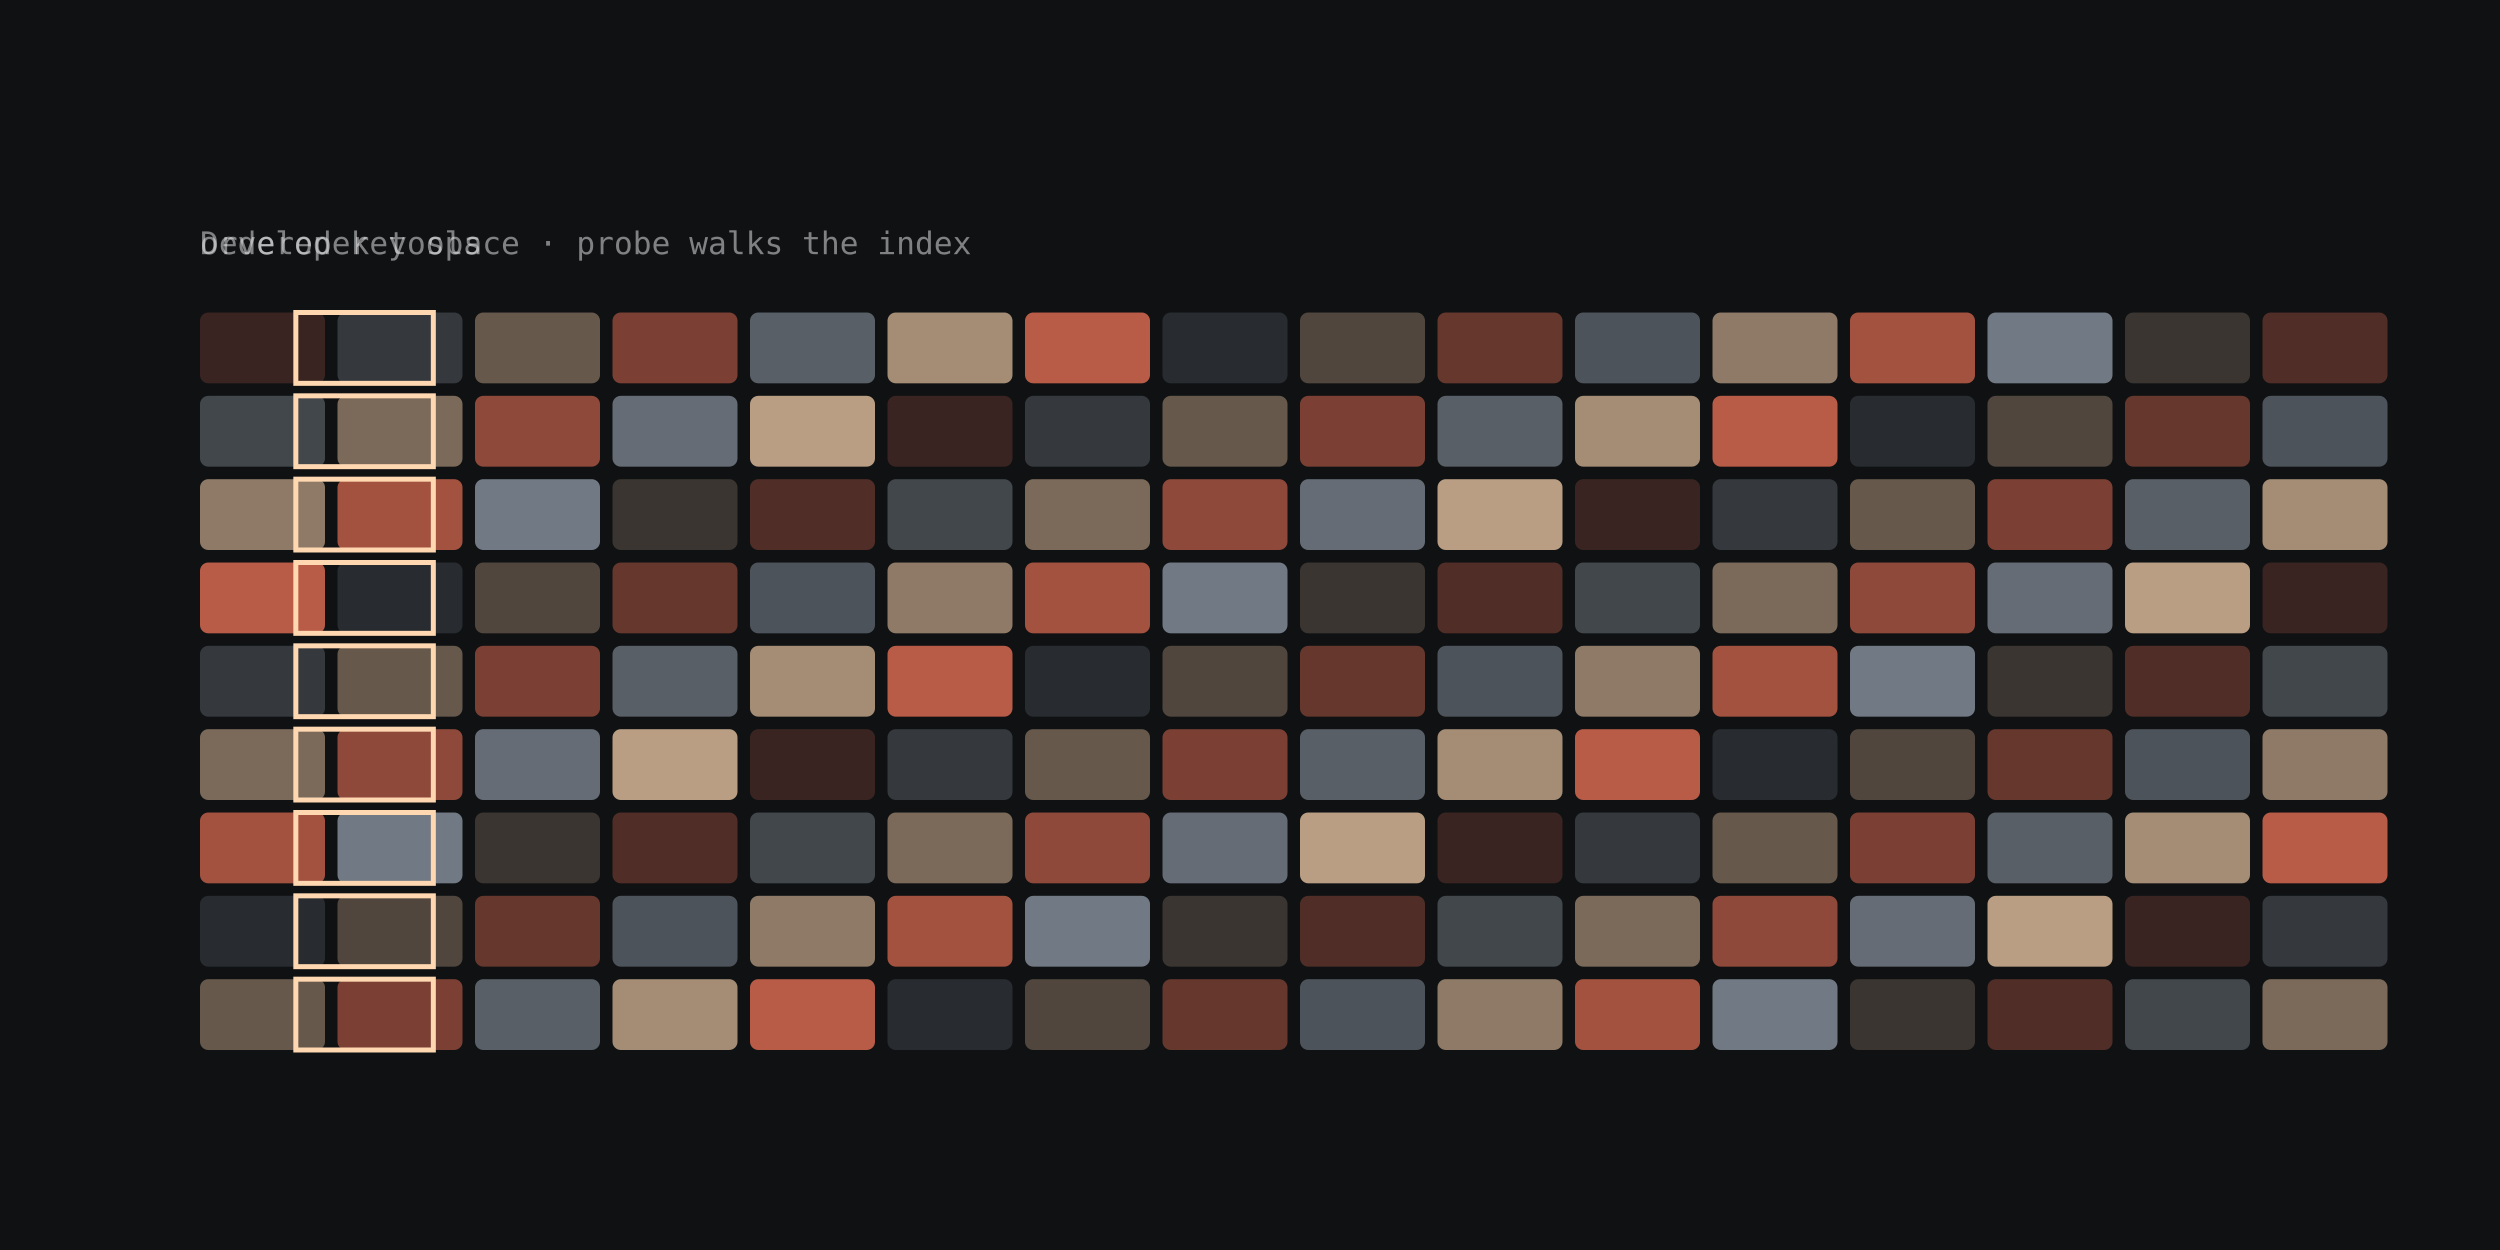
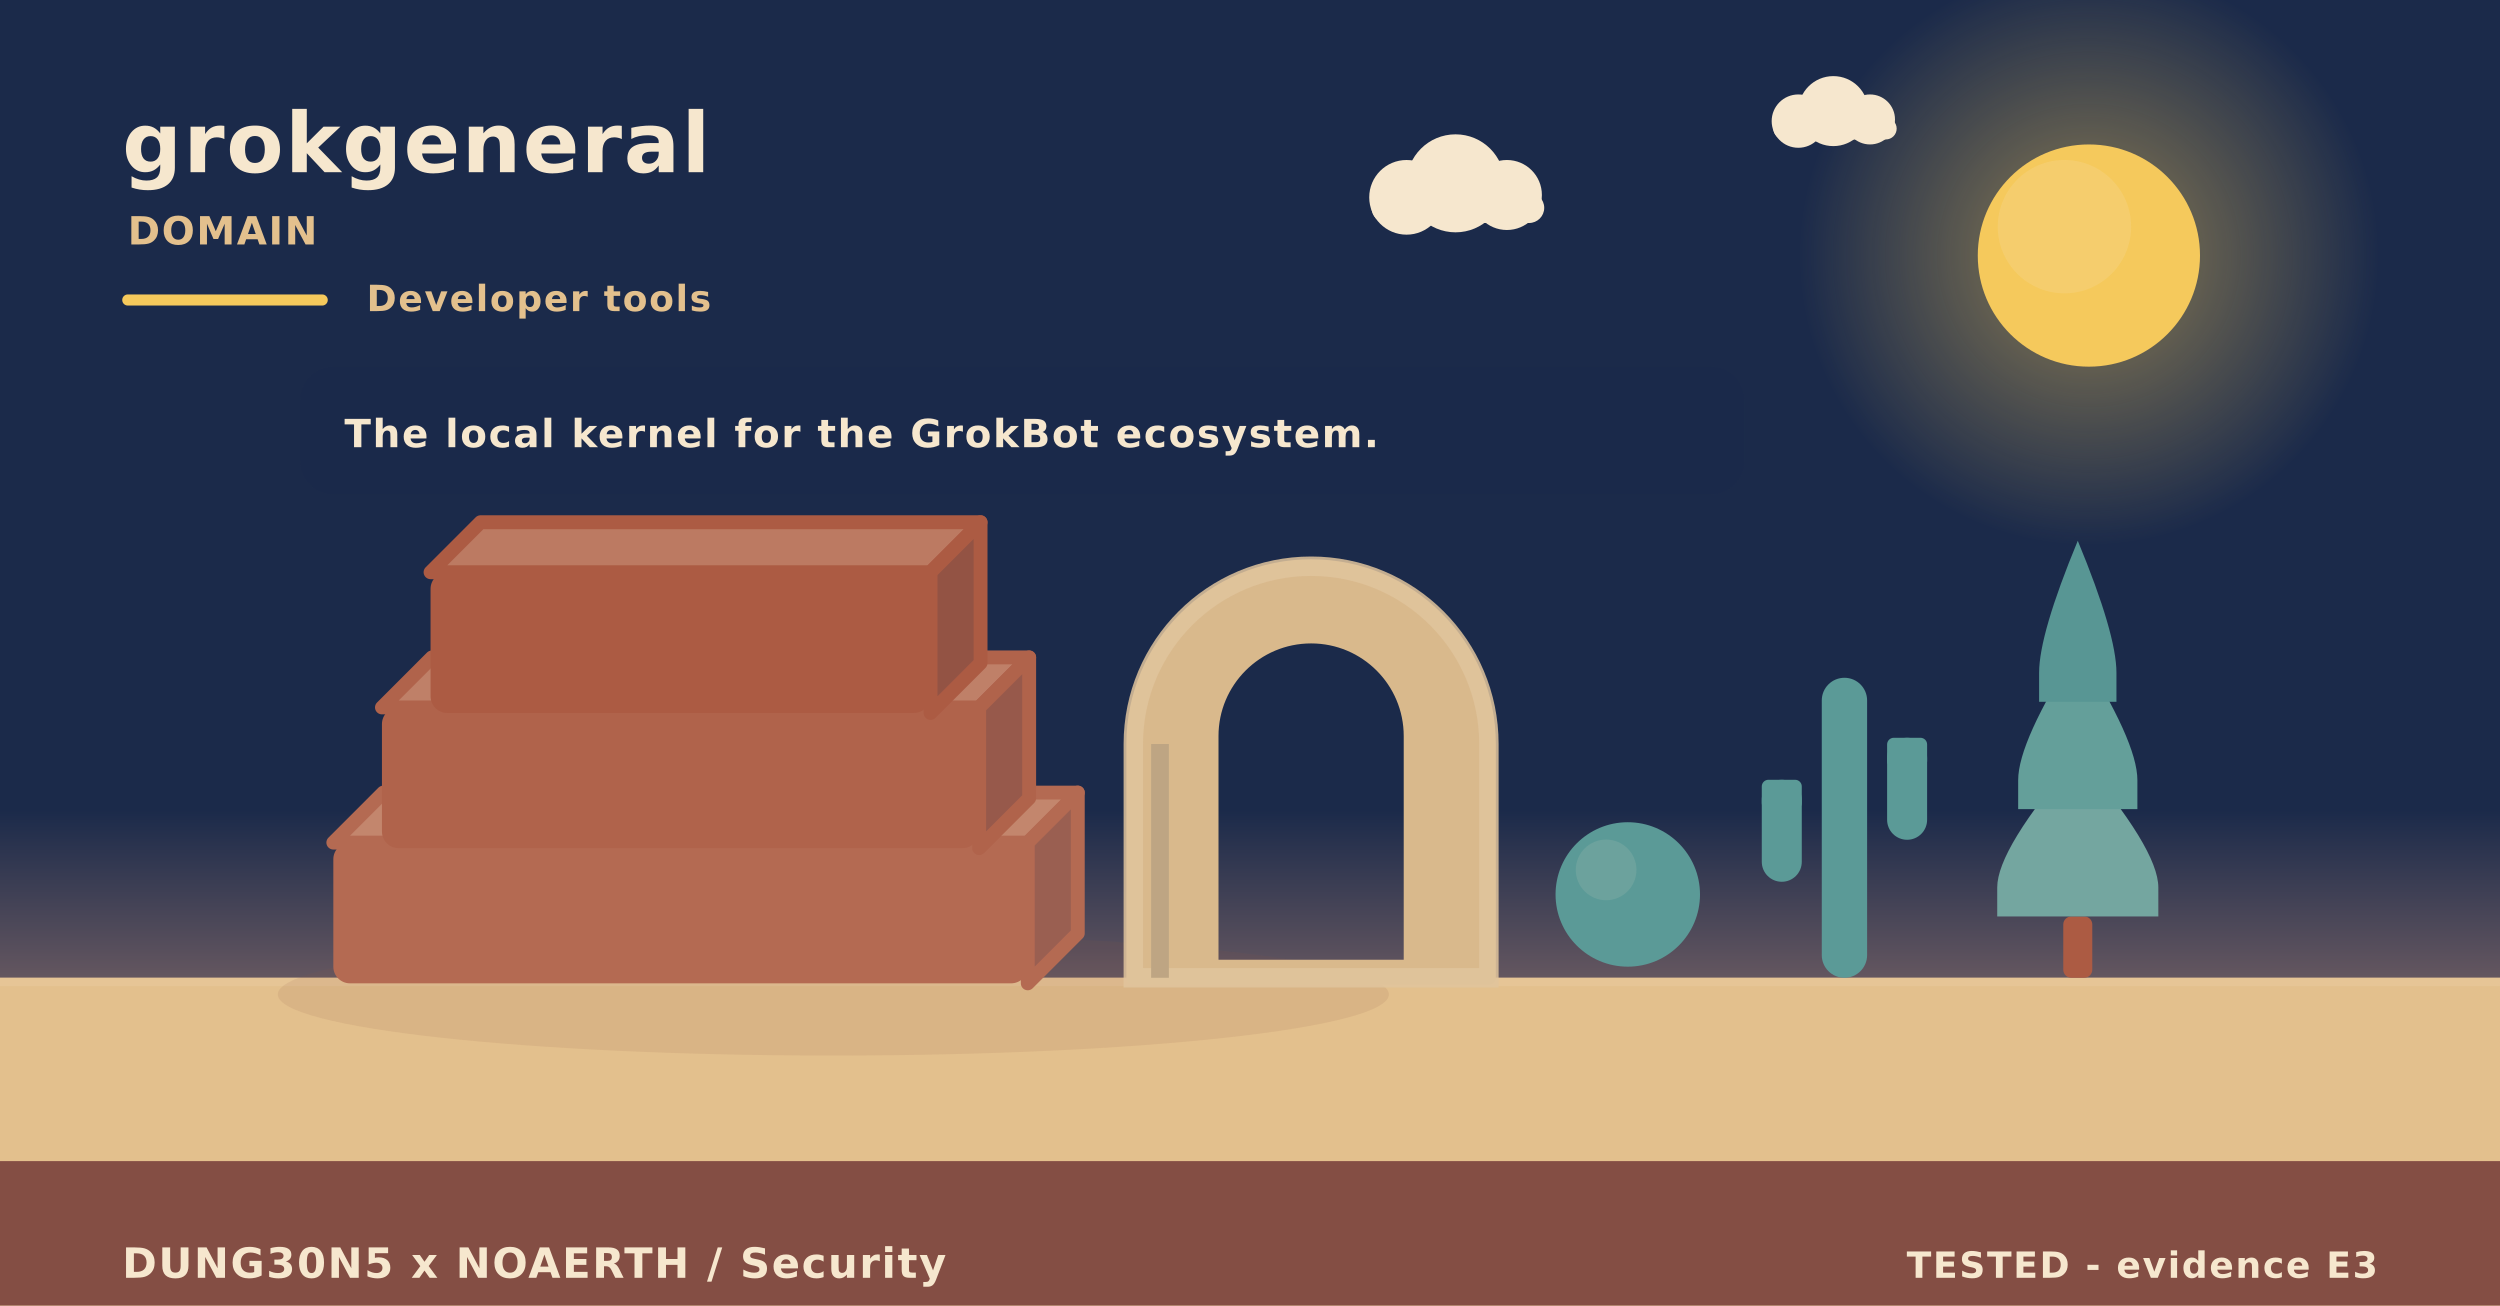
- <svg xmlns="http://www.w3.org/2000/svg" viewBox="0 0 1200 600" width="1200" height="600" role="img" aria-label="grokgeneral domain model">
-   <rect width="1200" height="600" fill="#0f1113" />
-   <defs>
-     <linearGradient id="gd" x1="0" y1="0" x2="1" y2="1">
-       <stop offset="0%" stop-color="#ff7a5c" />
-       <stop offset="100%" stop-color="#9aa5b1" />
-     </linearGradient>
-   </defs>
-   <rect x="96.00" y="150.00" width="60.00" height="34.00" rx="4.00" fill="#ff7a5c" opacity="0.18" />
-   <rect x="162.00" y="150.00" width="60.00" height="34.00" rx="4.00" fill="#9aa5b1" opacity="0.27" />
-   <rect x="228.00" y="150.00" width="60.00" height="34.00" rx="4.00" fill="#ffd8b1" opacity="0.36" />
-   <rect x="294.00" y="150.00" width="60.00" height="34.00" rx="4.00" fill="#ff7a5c" opacity="0.45" />
-   <rect x="360.00" y="150.00" width="60.00" height="34.00" rx="4.00" fill="#9aa5b1" opacity="0.53" />
-   <rect x="426.00" y="150.00" width="60.00" height="34.00" rx="4.00" fill="#ffd8b1" opacity="0.62" />
-   <rect x="492.00" y="150.00" width="60.00" height="34.00" rx="4.00" fill="#ff7a5c" opacity="0.71" />
-   <rect x="558.00" y="150.00" width="60.00" height="34.00" rx="4.00" fill="#9aa5b1" opacity="0.18" />
-   <rect x="624.00" y="150.00" width="60.00" height="34.00" rx="4.00" fill="#ffd8b1" opacity="0.27" />
-   <rect x="690.00" y="150.00" width="60.00" height="34.00" rx="4.00" fill="#ff7a5c" opacity="0.36" />
-   <rect x="756.00" y="150.00" width="60.00" height="34.00" rx="4.00" fill="#9aa5b1" opacity="0.45" />
-   <rect x="822.00" y="150.00" width="60.00" height="34.00" rx="4.00" fill="#ffd8b1" opacity="0.53" />
-   <rect x="888.00" y="150.00" width="60.00" height="34.00" rx="4.00" fill="#ff7a5c" opacity="0.62" />
-   <rect x="954.00" y="150.00" width="60.00" height="34.00" rx="4.00" fill="#9aa5b1" opacity="0.71" />
-   <rect x="1020.00" y="150.00" width="60.00" height="34.00" rx="4.00" fill="#ffd8b1" opacity="0.18" />
-   <rect x="1086.00" y="150.00" width="60.00" height="34.00" rx="4.00" fill="#ff7a5c" opacity="0.27" />
-   <rect x="96.00" y="190.00" width="60.00" height="34.00" rx="4.00" fill="#9aa5b1" opacity="0.36" />
-   <rect x="162.00" y="190.00" width="60.00" height="34.00" rx="4.00" fill="#ffd8b1" opacity="0.45" />
-   <rect x="228.00" y="190.00" width="60.00" height="34.00" rx="4.00" fill="#ff7a5c" opacity="0.53" />
-   <rect x="294.00" y="190.00" width="60.00" height="34.00" rx="4.00" fill="#9aa5b1" opacity="0.62" />
-   <rect x="360.00" y="190.00" width="60.00" height="34.00" rx="4.00" fill="#ffd8b1" opacity="0.71" />
-   <rect x="426.00" y="190.00" width="60.00" height="34.00" rx="4.00" fill="#ff7a5c" opacity="0.18" />
-   <rect x="492.00" y="190.00" width="60.00" height="34.00" rx="4.00" fill="#9aa5b1" opacity="0.27" />
-   <rect x="558.00" y="190.00" width="60.00" height="34.00" rx="4.00" fill="#ffd8b1" opacity="0.36" />
-   <rect x="624.00" y="190.00" width="60.00" height="34.00" rx="4.00" fill="#ff7a5c" opacity="0.45" />
-   <rect x="690.00" y="190.00" width="60.00" height="34.00" rx="4.00" fill="#9aa5b1" opacity="0.53" />
-   <rect x="756.00" y="190.00" width="60.00" height="34.00" rx="4.00" fill="#ffd8b1" opacity="0.62" />
-   <rect x="822.00" y="190.00" width="60.00" height="34.00" rx="4.00" fill="#ff7a5c" opacity="0.71" />
-   <rect x="888.00" y="190.00" width="60.00" height="34.00" rx="4.00" fill="#9aa5b1" opacity="0.18" />
-   <rect x="954.00" y="190.00" width="60.00" height="34.00" rx="4.00" fill="#ffd8b1" opacity="0.27" />
-   <rect x="1020.00" y="190.00" width="60.00" height="34.00" rx="4.00" fill="#ff7a5c" opacity="0.36" />
-   <rect x="1086.00" y="190.00" width="60.00" height="34.00" rx="4.00" fill="#9aa5b1" opacity="0.45" />
-   <rect x="96.00" y="230.00" width="60.00" height="34.00" rx="4.00" fill="#ffd8b1" opacity="0.53" />
-   <rect x="162.00" y="230.00" width="60.00" height="34.00" rx="4.00" fill="#ff7a5c" opacity="0.62" />
-   <rect x="228.00" y="230.00" width="60.00" height="34.00" rx="4.00" fill="#9aa5b1" opacity="0.71" />
-   <rect x="294.00" y="230.00" width="60.00" height="34.00" rx="4.00" fill="#ffd8b1" opacity="0.18" />
-   <rect x="360.00" y="230.00" width="60.00" height="34.00" rx="4.00" fill="#ff7a5c" opacity="0.27" />
-   <rect x="426.00" y="230.00" width="60.00" height="34.00" rx="4.00" fill="#9aa5b1" opacity="0.36" />
-   <rect x="492.00" y="230.00" width="60.00" height="34.00" rx="4.00" fill="#ffd8b1" opacity="0.45" />
-   <rect x="558.00" y="230.00" width="60.00" height="34.00" rx="4.00" fill="#ff7a5c" opacity="0.53" />
-   <rect x="624.00" y="230.00" width="60.00" height="34.00" rx="4.00" fill="#9aa5b1" opacity="0.62" />
-   <rect x="690.00" y="230.00" width="60.00" height="34.00" rx="4.00" fill="#ffd8b1" opacity="0.71" />
-   <rect x="756.00" y="230.00" width="60.00" height="34.00" rx="4.00" fill="#ff7a5c" opacity="0.18" />
-   <rect x="822.00" y="230.00" width="60.00" height="34.00" rx="4.00" fill="#9aa5b1" opacity="0.27" />
-   <rect x="888.00" y="230.00" width="60.00" height="34.00" rx="4.00" fill="#ffd8b1" opacity="0.36" />
-   <rect x="954.00" y="230.00" width="60.00" height="34.00" rx="4.00" fill="#ff7a5c" opacity="0.45" />
-   <rect x="1020.00" y="230.00" width="60.00" height="34.00" rx="4.00" fill="#9aa5b1" opacity="0.53" />
-   <rect x="1086.00" y="230.00" width="60.00" height="34.00" rx="4.00" fill="#ffd8b1" opacity="0.62" />
-   <rect x="96.00" y="270.00" width="60.00" height="34.00" rx="4.00" fill="#ff7a5c" opacity="0.71" />
-   <rect x="162.00" y="270.00" width="60.00" height="34.00" rx="4.00" fill="#9aa5b1" opacity="0.18" />
-   <rect x="228.00" y="270.00" width="60.00" height="34.00" rx="4.00" fill="#ffd8b1" opacity="0.27" />
-   <rect x="294.00" y="270.00" width="60.00" height="34.00" rx="4.00" fill="#ff7a5c" opacity="0.36" />
-   <rect x="360.00" y="270.00" width="60.00" height="34.00" rx="4.00" fill="#9aa5b1" opacity="0.45" />
-   <rect x="426.00" y="270.00" width="60.00" height="34.00" rx="4.00" fill="#ffd8b1" opacity="0.53" />
-   <rect x="492.00" y="270.00" width="60.00" height="34.00" rx="4.00" fill="#ff7a5c" opacity="0.62" />
-   <rect x="558.00" y="270.00" width="60.00" height="34.00" rx="4.00" fill="#9aa5b1" opacity="0.71" />
-   <rect x="624.00" y="270.00" width="60.00" height="34.00" rx="4.00" fill="#ffd8b1" opacity="0.18" />
-   <rect x="690.00" y="270.00" width="60.00" height="34.00" rx="4.00" fill="#ff7a5c" opacity="0.27" />
-   <rect x="756.00" y="270.00" width="60.00" height="34.00" rx="4.00" fill="#9aa5b1" opacity="0.36" />
-   <rect x="822.00" y="270.00" width="60.00" height="34.00" rx="4.00" fill="#ffd8b1" opacity="0.45" />
-   <rect x="888.00" y="270.00" width="60.00" height="34.00" rx="4.00" fill="#ff7a5c" opacity="0.53" />
-   <rect x="954.00" y="270.00" width="60.00" height="34.00" rx="4.00" fill="#9aa5b1" opacity="0.62" />
-   <rect x="1020.00" y="270.00" width="60.00" height="34.00" rx="4.00" fill="#ffd8b1" opacity="0.71" />
-   <rect x="1086.00" y="270.00" width="60.00" height="34.00" rx="4.00" fill="#ff7a5c" opacity="0.18" />
-   <rect x="96.00" y="310.00" width="60.00" height="34.00" rx="4.00" fill="#9aa5b1" opacity="0.27" />
-   <rect x="162.00" y="310.00" width="60.00" height="34.00" rx="4.00" fill="#ffd8b1" opacity="0.36" />
-   <rect x="228.00" y="310.00" width="60.00" height="34.00" rx="4.00" fill="#ff7a5c" opacity="0.45" />
-   <rect x="294.00" y="310.00" width="60.00" height="34.00" rx="4.00" fill="#9aa5b1" opacity="0.53" />
-   <rect x="360.00" y="310.00" width="60.00" height="34.00" rx="4.00" fill="#ffd8b1" opacity="0.62" />
-   <rect x="426.00" y="310.00" width="60.00" height="34.00" rx="4.00" fill="#ff7a5c" opacity="0.71" />
-   <rect x="492.00" y="310.00" width="60.00" height="34.00" rx="4.00" fill="#9aa5b1" opacity="0.18" />
-   <rect x="558.00" y="310.00" width="60.00" height="34.00" rx="4.00" fill="#ffd8b1" opacity="0.27" />
-   <rect x="624.00" y="310.00" width="60.00" height="34.00" rx="4.00" fill="#ff7a5c" opacity="0.36" />
-   <rect x="690.00" y="310.00" width="60.00" height="34.00" rx="4.00" fill="#9aa5b1" opacity="0.45" />
-   <rect x="756.00" y="310.00" width="60.00" height="34.00" rx="4.00" fill="#ffd8b1" opacity="0.53" />
-   <rect x="822.00" y="310.00" width="60.00" height="34.00" rx="4.00" fill="#ff7a5c" opacity="0.62" />
-   <rect x="888.00" y="310.00" width="60.00" height="34.00" rx="4.00" fill="#9aa5b1" opacity="0.71" />
-   <rect x="954.00" y="310.00" width="60.00" height="34.00" rx="4.00" fill="#ffd8b1" opacity="0.18" />
-   <rect x="1020.00" y="310.00" width="60.00" height="34.00" rx="4.00" fill="#ff7a5c" opacity="0.27" />
-   <rect x="1086.00" y="310.00" width="60.00" height="34.00" rx="4.00" fill="#9aa5b1" opacity="0.36" />
-   <rect x="96.00" y="350.00" width="60.00" height="34.00" rx="4.00" fill="#ffd8b1" opacity="0.45" />
-   <rect x="162.00" y="350.00" width="60.00" height="34.00" rx="4.00" fill="#ff7a5c" opacity="0.53" />
-   <rect x="228.00" y="350.00" width="60.00" height="34.00" rx="4.00" fill="#9aa5b1" opacity="0.62" />
-   <rect x="294.00" y="350.00" width="60.00" height="34.00" rx="4.00" fill="#ffd8b1" opacity="0.71" />
-   <rect x="360.00" y="350.00" width="60.00" height="34.00" rx="4.00" fill="#ff7a5c" opacity="0.18" />
-   <rect x="426.00" y="350.00" width="60.00" height="34.00" rx="4.00" fill="#9aa5b1" opacity="0.27" />
-   <rect x="492.00" y="350.00" width="60.00" height="34.00" rx="4.00" fill="#ffd8b1" opacity="0.36" />
-   <rect x="558.00" y="350.00" width="60.00" height="34.00" rx="4.00" fill="#ff7a5c" opacity="0.45" />
-   <rect x="624.00" y="350.00" width="60.00" height="34.00" rx="4.00" fill="#9aa5b1" opacity="0.53" />
-   <rect x="690.00" y="350.00" width="60.00" height="34.00" rx="4.00" fill="#ffd8b1" opacity="0.62" />
-   <rect x="756.00" y="350.00" width="60.00" height="34.00" rx="4.00" fill="#ff7a5c" opacity="0.71" />
-   <rect x="822.00" y="350.00" width="60.00" height="34.00" rx="4.00" fill="#9aa5b1" opacity="0.18" />
-   <rect x="888.00" y="350.00" width="60.00" height="34.00" rx="4.00" fill="#ffd8b1" opacity="0.27" />
-   <rect x="954.00" y="350.00" width="60.00" height="34.00" rx="4.00" fill="#ff7a5c" opacity="0.36" />
-   <rect x="1020.00" y="350.00" width="60.00" height="34.00" rx="4.00" fill="#9aa5b1" opacity="0.45" />
-   <rect x="1086.00" y="350.00" width="60.00" height="34.00" rx="4.00" fill="#ffd8b1" opacity="0.53" />
-   <rect x="96.00" y="390.00" width="60.00" height="34.00" rx="4.00" fill="#ff7a5c" opacity="0.62" />
-   <rect x="162.00" y="390.00" width="60.00" height="34.00" rx="4.00" fill="#9aa5b1" opacity="0.71" />
-   <rect x="228.00" y="390.00" width="60.00" height="34.00" rx="4.00" fill="#ffd8b1" opacity="0.18" />
-   <rect x="294.00" y="390.00" width="60.00" height="34.00" rx="4.00" fill="#ff7a5c" opacity="0.27" />
-   <rect x="360.00" y="390.00" width="60.00" height="34.00" rx="4.00" fill="#9aa5b1" opacity="0.36" />
-   <rect x="426.00" y="390.00" width="60.00" height="34.00" rx="4.00" fill="#ffd8b1" opacity="0.45" />
-   <rect x="492.00" y="390.00" width="60.00" height="34.00" rx="4.00" fill="#ff7a5c" opacity="0.53" />
-   <rect x="558.00" y="390.00" width="60.00" height="34.00" rx="4.00" fill="#9aa5b1" opacity="0.62" />
-   <rect x="624.00" y="390.00" width="60.00" height="34.00" rx="4.00" fill="#ffd8b1" opacity="0.71" />
-   <rect x="690.00" y="390.00" width="60.00" height="34.00" rx="4.00" fill="#ff7a5c" opacity="0.18" />
-   <rect x="756.00" y="390.00" width="60.00" height="34.00" rx="4.00" fill="#9aa5b1" opacity="0.27" />
-   <rect x="822.00" y="390.00" width="60.00" height="34.00" rx="4.00" fill="#ffd8b1" opacity="0.36" />
-   <rect x="888.00" y="390.00" width="60.00" height="34.00" rx="4.00" fill="#ff7a5c" opacity="0.45" />
-   <rect x="954.00" y="390.00" width="60.00" height="34.00" rx="4.00" fill="#9aa5b1" opacity="0.53" />
-   <rect x="1020.00" y="390.00" width="60.00" height="34.00" rx="4.00" fill="#ffd8b1" opacity="0.62" />
-   <rect x="1086.00" y="390.00" width="60.00" height="34.00" rx="4.00" fill="#ff7a5c" opacity="0.71" />
-   <rect x="96.00" y="430.00" width="60.00" height="34.00" rx="4.00" fill="#9aa5b1" opacity="0.18" />
-   <rect x="162.00" y="430.00" width="60.00" height="34.00" rx="4.00" fill="#ffd8b1" opacity="0.27" />
-   <rect x="228.00" y="430.00" width="60.00" height="34.00" rx="4.00" fill="#ff7a5c" opacity="0.36" />
-   <rect x="294.00" y="430.00" width="60.00" height="34.00" rx="4.00" fill="#9aa5b1" opacity="0.45" />
-   <rect x="360.00" y="430.00" width="60.00" height="34.00" rx="4.00" fill="#ffd8b1" opacity="0.53" />
-   <rect x="426.00" y="430.00" width="60.00" height="34.00" rx="4.00" fill="#ff7a5c" opacity="0.62" />
-   <rect x="492.00" y="430.00" width="60.00" height="34.00" rx="4.00" fill="#9aa5b1" opacity="0.71" />
-   <rect x="558.00" y="430.00" width="60.00" height="34.00" rx="4.00" fill="#ffd8b1" opacity="0.18" />
-   <rect x="624.00" y="430.00" width="60.00" height="34.00" rx="4.00" fill="#ff7a5c" opacity="0.27" />
-   <rect x="690.00" y="430.00" width="60.00" height="34.00" rx="4.00" fill="#9aa5b1" opacity="0.36" />
-   <rect x="756.00" y="430.00" width="60.00" height="34.00" rx="4.00" fill="#ffd8b1" opacity="0.45" />
-   <rect x="822.00" y="430.00" width="60.00" height="34.00" rx="4.00" fill="#ff7a5c" opacity="0.53" />
-   <rect x="888.00" y="430.00" width="60.00" height="34.00" rx="4.00" fill="#9aa5b1" opacity="0.62" />
-   <rect x="954.00" y="430.00" width="60.00" height="34.00" rx="4.00" fill="#ffd8b1" opacity="0.71" />
-   <rect x="1020.00" y="430.00" width="60.00" height="34.00" rx="4.00" fill="#ff7a5c" opacity="0.18" />
-   <rect x="1086.00" y="430.00" width="60.00" height="34.00" rx="4.00" fill="#9aa5b1" opacity="0.27" />
-   <rect x="96.00" y="470.00" width="60.00" height="34.00" rx="4.00" fill="#ffd8b1" opacity="0.36" />
-   <rect x="162.00" y="470.00" width="60.00" height="34.00" rx="4.00" fill="#ff7a5c" opacity="0.45" />
-   <rect x="228.00" y="470.00" width="60.00" height="34.00" rx="4.00" fill="#9aa5b1" opacity="0.53" />
-   <rect x="294.00" y="470.00" width="60.00" height="34.00" rx="4.00" fill="#ffd8b1" opacity="0.62" />
-   <rect x="360.00" y="470.00" width="60.00" height="34.00" rx="4.00" fill="#ff7a5c" opacity="0.71" />
-   <rect x="426.00" y="470.00" width="60.00" height="34.00" rx="4.00" fill="#9aa5b1" opacity="0.18" />
-   <rect x="492.00" y="470.00" width="60.00" height="34.00" rx="4.00" fill="#ffd8b1" opacity="0.27" />
-   <rect x="558.00" y="470.00" width="60.00" height="34.00" rx="4.00" fill="#ff7a5c" opacity="0.36" />
-   <rect x="624.00" y="470.00" width="60.00" height="34.00" rx="4.00" fill="#9aa5b1" opacity="0.45" />
-   <rect x="690.00" y="470.00" width="60.00" height="34.00" rx="4.00" fill="#ffd8b1" opacity="0.53" />
-   <rect x="756.00" y="470.00" width="60.00" height="34.00" rx="4.00" fill="#ff7a5c" opacity="0.62" />
-   <rect x="822.00" y="470.00" width="60.00" height="34.00" rx="4.00" fill="#9aa5b1" opacity="0.71" />
-   <rect x="888.00" y="470.00" width="60.00" height="34.00" rx="4.00" fill="#ffd8b1" opacity="0.18" />
-   <rect x="954.00" y="470.00" width="60.00" height="34.00" rx="4.00" fill="#ff7a5c" opacity="0.27" />
-   <rect x="1020.00" y="470.00" width="60.00" height="34.00" rx="4.00" fill="#9aa5b1" opacity="0.36" />
-   <rect x="1086.00" y="470.00" width="60.00" height="34.00" rx="4.00" fill="#ffd8b1" opacity="0.45" />
+ <svg xmlns="http://www.w3.org/2000/svg" width="900" height="470" viewBox="0 0 900 470" role="img" aria-label="grokgeneral - the problem it addresses">
+   <linearGradient id="skym" x1="0" y1="0" x2="0" y2="1">
+     <stop offset="0" stop-color="#1b2a4a" />
+     <stop offset="0.62" stop-color="#1b2a4a" />
+     <stop offset="1" stop-color="#f3ad8a" />
+   </linearGradient>
+   <rect width="900" height="470" fill="url(#skym)" />
+   <radialGradient id="sunm">
+     <stop offset="0.35" stop-color="#f5c95c" stop-opacity="0.34" />
+     <stop offset="1" stop-color="#f5c95c" stop-opacity="0" />
+   </radialGradient>
+   <circle cx="752" cy="92" r="104" fill="url(#sunm)" />
+   <circle cx="752" cy="92" r="40" fill="#f5c95c" />
+   <circle cx="743.2" cy="81.6" r="24" fill="#f5d27e" opacity="0.5" />
  <g>
-     <rect x="142" y="150" width="66" height="34" fill="none" stroke="#ffd8b1" stroke-width="2.4">
-       <animate attributeName="opacity" values="0;1;0" dur="7.4s" begin="0.0s" repeatCount="indefinite" />
-     </rect>
+     <circle cx="524" cy="66" r="17.64" fill="#f6e7ce" />
+     <circle cx="506.36" cy="71.04" r="13.44" fill="#f6e7ce" />
+     <circle cx="542.48" cy="70.2" r="12.6" fill="#f6e7ce" />
+     <rect x="493.76" y="69.36" width="62.16" height="10.92" rx="5.46" fill="#f6e7ce" />
+     <animateTransform attributeName="transform" type="translate" values="0 0;24 0;0 0" dur="36s" begin="0s" repeatCount="indefinite" />
  </g>
  <g>
-     <rect x="142" y="190" width="66" height="34" fill="none" stroke="#ffd8b1" stroke-width="2.4">
-       <animate attributeName="opacity" values="0;1;0" dur="7.4s" begin="0.42s" repeatCount="indefinite" />
-     </rect>
+     <circle cx="660" cy="40" r="12.6" fill="#f6e7ce" />
+     <circle cx="647.4" cy="43.6" r="9.6" fill="#f6e7ce" />
+     <circle cx="673.2" cy="43" r="9" fill="#f6e7ce" />
+     <rect x="638.4" y="42.4" width="44.4" height="7.8" rx="3.9" fill="#f6e7ce" />
+     <animateTransform attributeName="transform" type="translate" values="0 0;-18 0;0 0" dur="46s" begin="3s" repeatCount="indefinite" />
  </g>
-   <g>
-     <rect x="142" y="230" width="66" height="34" fill="none" stroke="#ffd8b1" stroke-width="2.4">
-       <animate attributeName="opacity" values="0;1;0" dur="7.4s" begin="0.84s" repeatCount="indefinite" />
-     </rect>
-   </g>
-   <g>
-     <rect x="142" y="270" width="66" height="34" fill="none" stroke="#ffd8b1" stroke-width="2.4">
-       <animate attributeName="opacity" values="0;1;0" dur="7.4s" begin="1.26s" repeatCount="indefinite" />
-     </rect>
-   </g>
-   <g>
-     <rect x="142" y="310" width="66" height="34" fill="none" stroke="#ffd8b1" stroke-width="2.4">
-       <animate attributeName="opacity" values="0;1;0" dur="7.4s" begin="1.68s" repeatCount="indefinite" />
-     </rect>
-   </g>
-   <g>
-     <rect x="142" y="350" width="66" height="34" fill="none" stroke="#ffd8b1" stroke-width="2.4">
-       <animate attributeName="opacity" values="0;1;0" dur="7.4s" begin="2.1s" repeatCount="indefinite" />
-     </rect>
-   </g>
-   <g>
-     <rect x="142" y="390" width="66" height="34" fill="none" stroke="#ffd8b1" stroke-width="2.4">
-       <animate attributeName="opacity" values="0;1;0" dur="7.4s" begin="2.52s" repeatCount="indefinite" />
-     </rect>
-   </g>
-   <g>
-     <rect x="142" y="430" width="66" height="34" fill="none" stroke="#ffd8b1" stroke-width="2.4">
-       <animate attributeName="opacity" values="0;1;0" dur="7.4s" begin="2.94s" repeatCount="indefinite" />
-     </rect>
-   </g>
-   <g>
-     <rect x="142" y="470" width="66" height="34" fill="none" stroke="#ffd8b1" stroke-width="2.4">
-       <animate attributeName="opacity" values="0;1;0" dur="7.4s" begin="3.36s" repeatCount="indefinite" />
-     </rect>
-   </g>
-   <text x="96" y="122" font-family="ui-monospace,Menlo,monospace" font-size="15" fill="rgba(241,243,245,0.500)">ordered key space · probe walks the index</text>
-   <text x="96" y="122" font-family="ui-monospace,Menlo,monospace" font-size="15" fill="rgba(241,243,245,0.500)">Developer tools</text>
+   <rect x="0" y="352" width="900" height="118" fill="#e3c08d" />
+   <rect x="0" y="352" width="900" height="3" fill="#e6c596" />
+   <text x="44" y="62" font-family="Verdana,DejaVu Sans,sans-serif" font-size="30" font-weight="700" letter-spacing="0.6" fill="#f6e7ce" text-anchor="start">grokgeneral</text>
+   <text x="46" y="88" font-family="Verdana,DejaVu Sans,sans-serif" font-size="14" font-weight="700" letter-spacing="0.6" fill="#e3c08d" text-anchor="start">DOMAIN</text>
+   <rect x="44" y="106" width="74" height="4" rx="2" fill="#f5c95c" />
+   <text x="132" y="112" font-family="Verdana,DejaVu Sans,sans-serif" font-size="13" font-weight="700" letter-spacing="0.6" fill="#e3c08d" text-anchor="start">Developer tools</text>
+   <ellipse cx="300" cy="358" rx="200" ry="22" fill="rgba(138,90,68,0.11)" />
+   <path d="M120,303.33 L370,303.33 L388,285.33 L138,285.33 Z" fill="#c3866d" stroke="#b46a52" stroke-width="5" stroke-linejoin="round" />
+   <path d="M370,303.33 L388,285.33 L388,336 L370,354 Z" fill="#9a5f51" stroke="#b46a52" stroke-width="5" stroke-linejoin="round" />
+   <rect x="120" y="303.33" width="250" height="50.67" rx="6" fill="#b46a52" />
+   <path d="M137.5,254.67 L352.5,254.67 L370.5,236.67 L155.5,236.67 Z" fill="#bf8068" stroke="#b0634b" stroke-width="5" stroke-linejoin="round" />
+   <path d="M352.5,254.67 L370.5,236.67 L370.5,287.33 L352.5,305.33 Z" fill="#97594b" stroke="#b0634b" stroke-width="5" stroke-linejoin="round" />
+   <rect x="137.5" y="254.67" width="215" height="50.67" rx="6" fill="#b0634b" />
+   <path d="M155,206 L335,206 L353,188 L173,188 Z" fill="#bc7a62" stroke="#ac5b43" stroke-width="5" stroke-linejoin="round" />
+   <path d="M335,206 L353,188 L353,238.67 L335,256.67 Z" fill="#935344" stroke="#ac5b43" stroke-width="5" stroke-linejoin="round" />
+   <rect x="155" y="206" width="180" height="50.67" rx="6" fill="#ac5b43" />
+   <path d="M408,352 L408,267.84 A64,64 0 0 1 536,267.84 L536,352 Z M436.16,348 L436.16,264.97 A35.84,35.84 0 0 1 507.84,264.97 L507.84,348 Z" fill="#d9b98c" fill-rule="evenodd" stroke="#d9b98c" stroke-width="5" stroke-linejoin="round" />
+   <path d="M408,352 L408,267.84 A64,64 0 0 1 536,267.84 L536,352 Z" fill="none" stroke="#e0c49c" stroke-width="7" stroke-linecap="round" opacity="0.85" />
+   <rect x="414.4" y="267.84" width="6.4" height="84.16" fill="#bea583" />
+   <circle cx="586" cy="322" r="26" fill="#5b9a97" />
+   <circle cx="578.2" cy="313.16" r="10.92" fill="#7aa9a2" opacity="0.55" />
+   <rect x="655.84" y="244" width="16.32" height="108" rx="8.16" fill="#5b9a97" />
+   <rect x="634.24" y="280.72" width="14.4" height="36.72" rx="7.2" fill="#5b9a97" />
+   <rect x="634.24" y="280.72" width="14.4" height="10.8" rx="2.4" fill="#5b9a97" />
+   <rect x="679.36" y="265.6" width="14.4" height="36.72" rx="7.2" fill="#5b9a97" />
+   <rect x="679.36" y="265.6" width="14.4" height="10.8" rx="2.4" fill="#5b9a97" />
+   <rect x="742.78" y="329.92" width="10.44" height="22.08" rx="2.9" fill="#ac5b43" />
+   <path d="M748,271.96 Q719,305.58 719,319.49 Q719,329.92 719,329.92 L777,329.92 Q777,329.92 777,319.49 Q777,305.58 748,271.96 Z" fill="#74a6a0" />
+   <path d="M748,233.32 Q726.54,266.94 726.54,280.85 Q726.54,291.28 726.54,291.28 L769.46,291.28 Q769.46,291.28 769.46,280.85 Q769.46,266.94 748,233.32 Z" fill="#649f9a" />
+   <path d="M748,194.68 Q734.08,228.3 734.08,242.21 Q734.08,252.64 734.08,252.64 L761.92,252.64 Q761.92,252.64 761.92,242.21 Q761.92,228.3 748,194.68 Z" fill="#589694" />
+   <rect x="108" y="132" width="520" height="46" rx="12" fill="rgba(27,42,74,0.42)" opacity="0.94" />
+   <text x="124" y="161" font-family="Verdana,DejaVu Sans,sans-serif" font-size="14" font-weight="700" letter-spacing="0.6" fill="#f6e7ce" text-anchor="start">The local kernel for the GrokBot ecosystem.</text>
+   <rect x="0" y="418" width="900" height="52" rx="0" fill="#7e4740" opacity="0.94" />
+   <text x="44" y="460" font-family="Verdana,DejaVu Sans,sans-serif" font-size="15" font-weight="700" letter-spacing="0.6" fill="#f6e7ce" text-anchor="start">DUNG30N5 x NOAERTH  /  Security</text>
+   <text x="856" y="460" font-family="Verdana,DejaVu Sans,sans-serif" font-size="13" font-weight="700" letter-spacing="0.6" fill="#f6e7ce" text-anchor="end">TESTED  -  evidence E3</text>
</svg>
